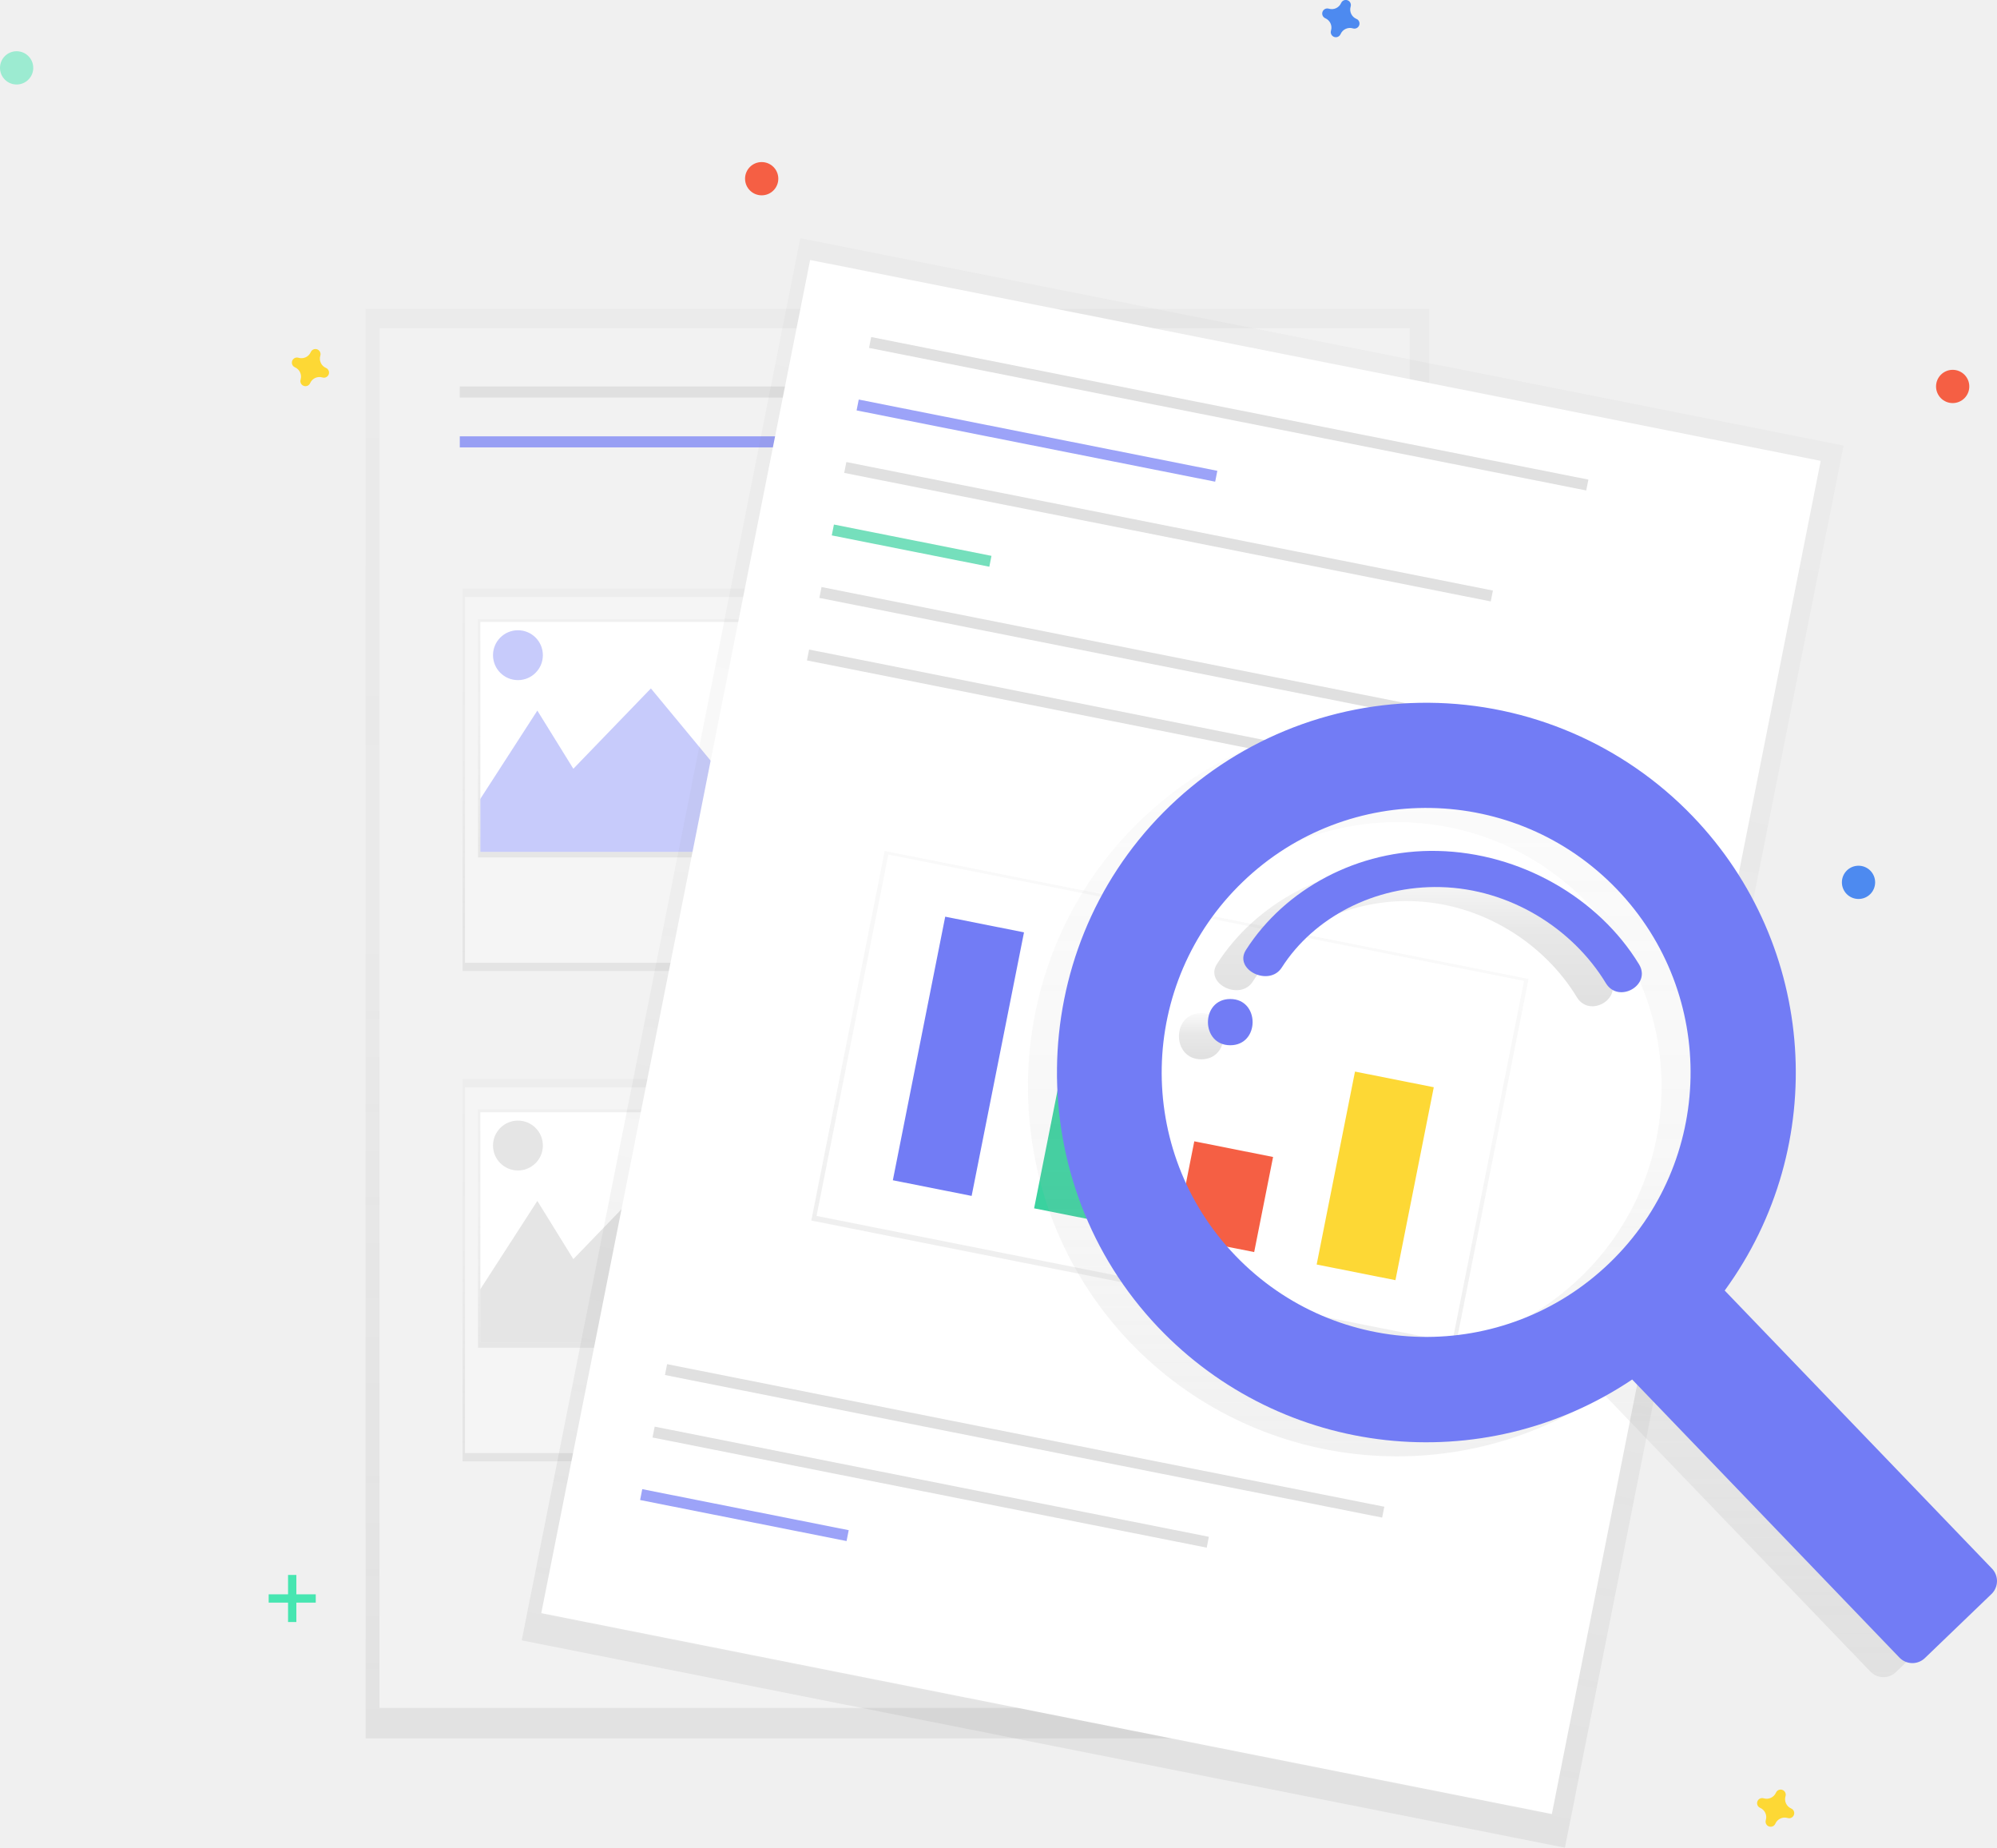
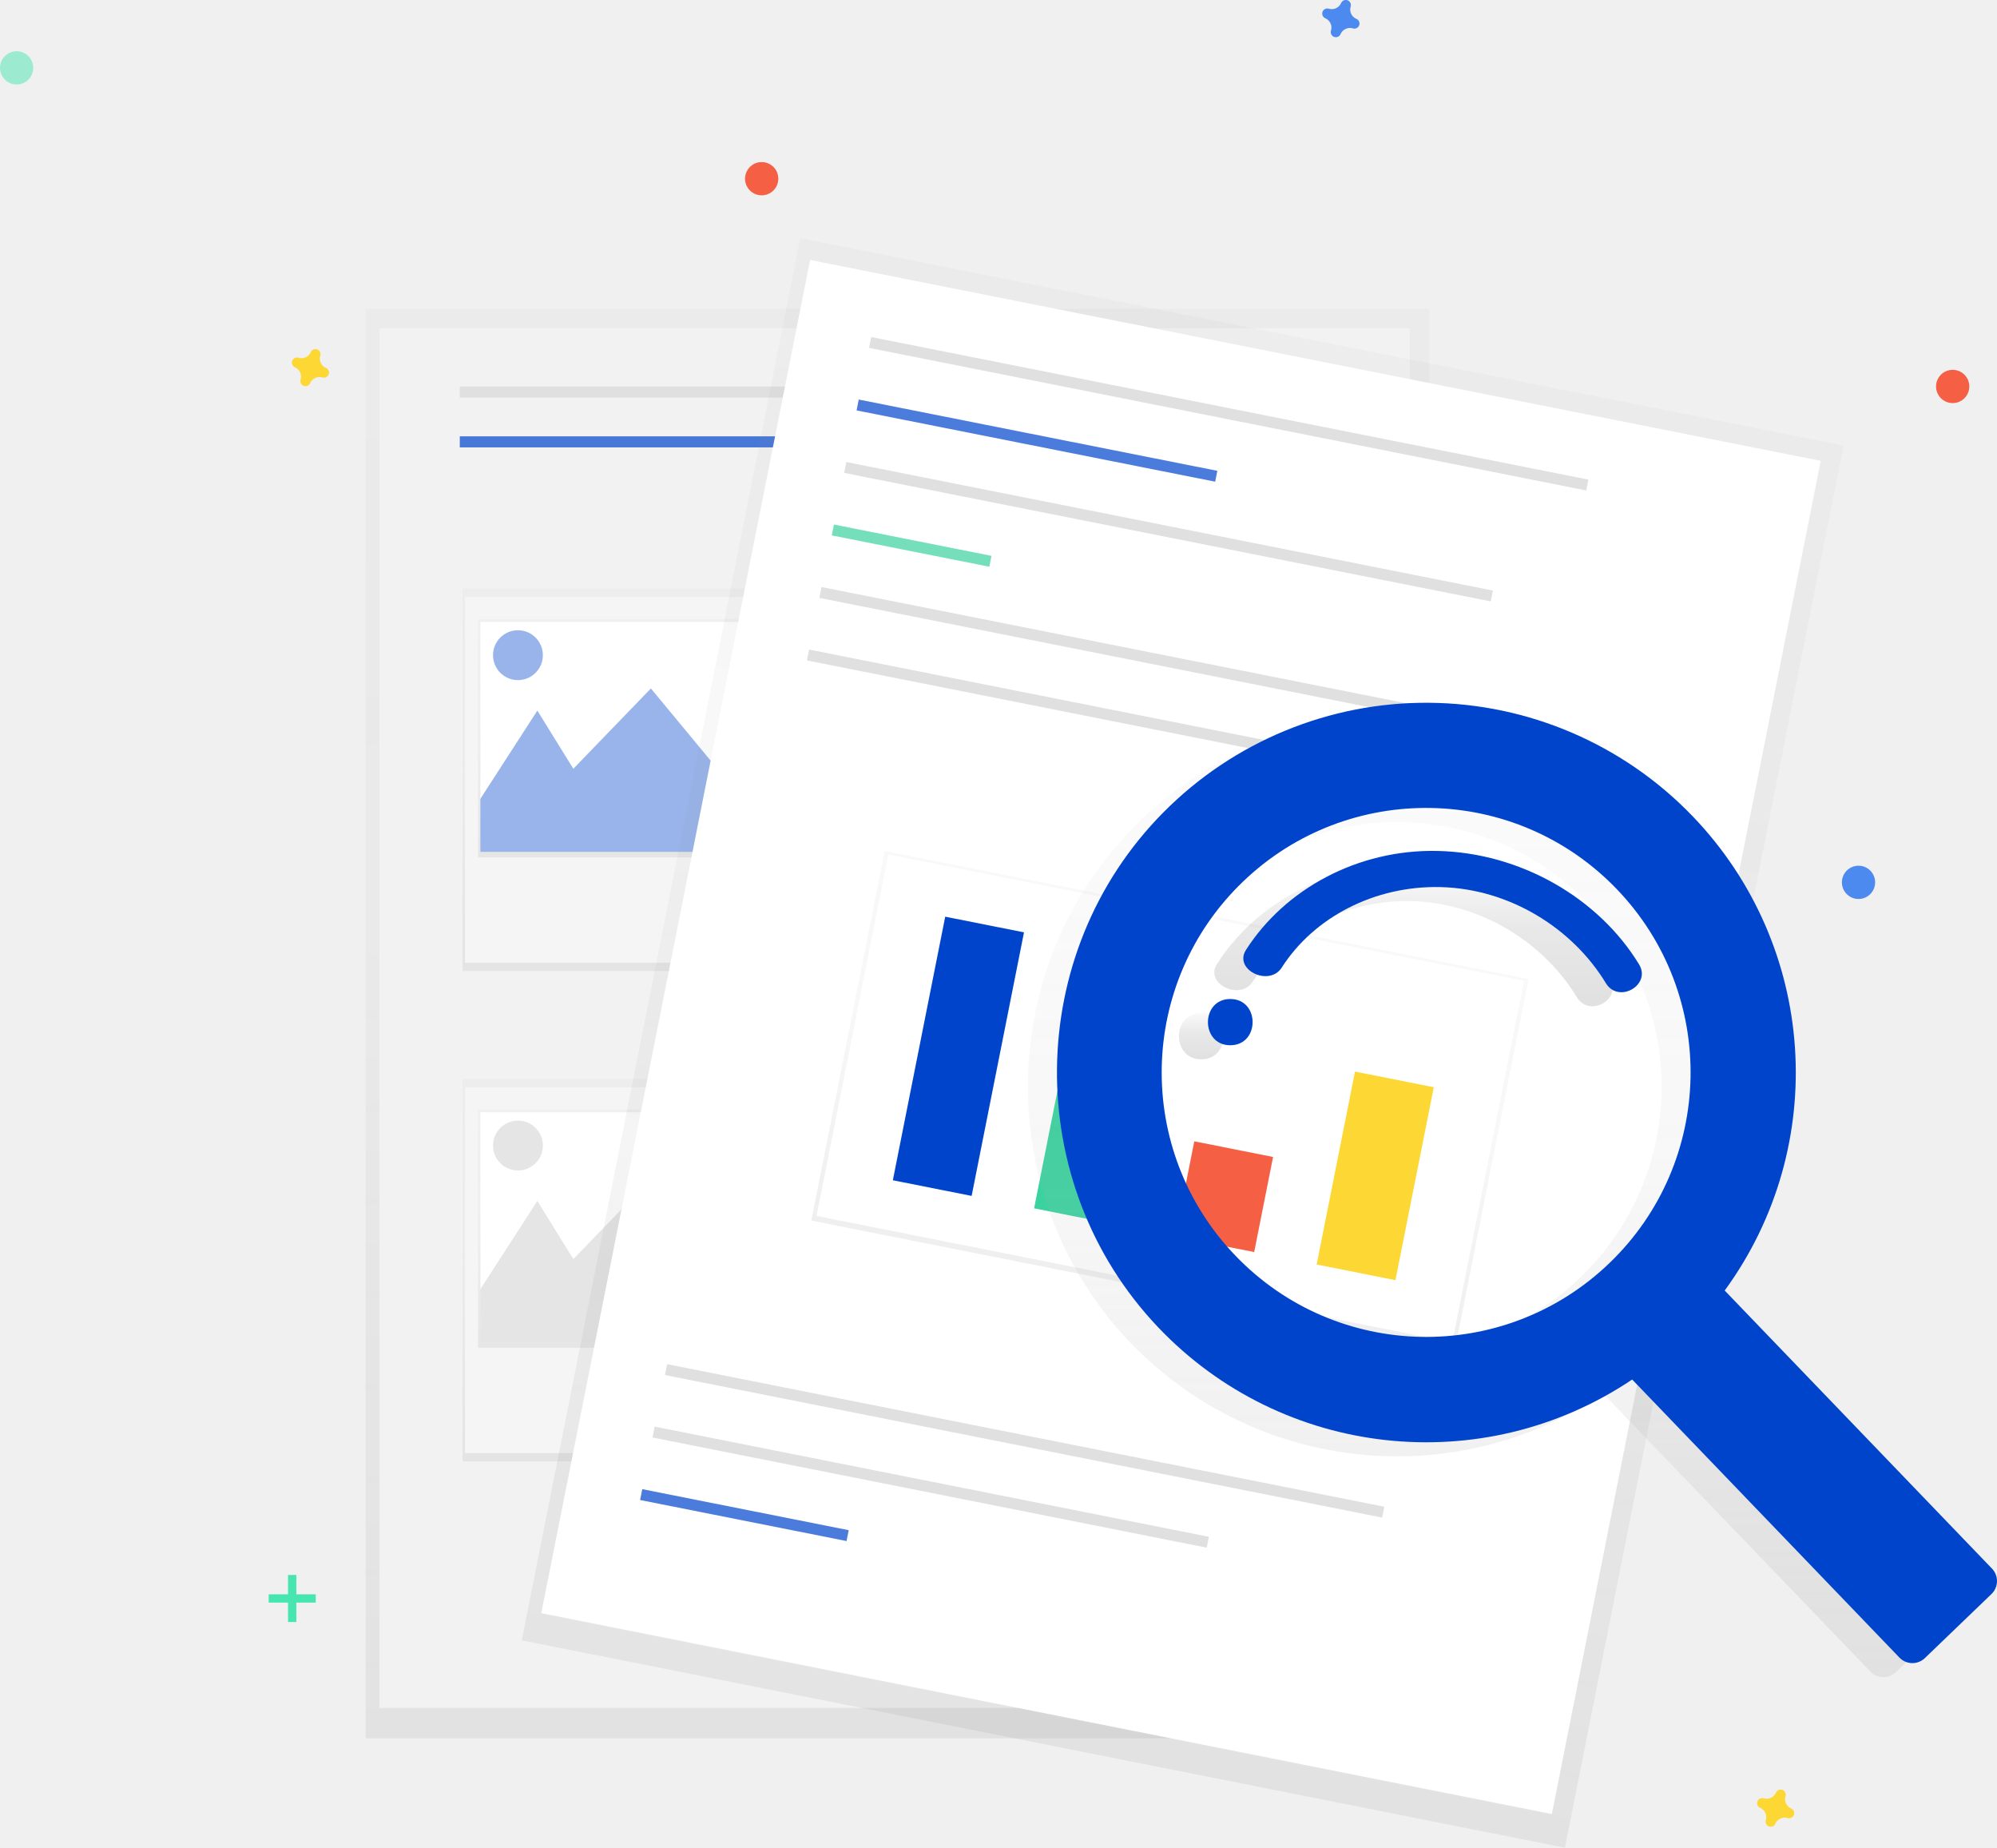
<svg xmlns="http://www.w3.org/2000/svg" xmlns:xlink="http://www.w3.org/1999/xlink" data-name="Layer 1" width="842" height="778.92" viewBox="0 0 842 778.92">
  <defs>
    <linearGradient id="a" x1="378.37" y1="732.81" x2="378.37" y2="130.21" gradientUnits="userSpaceOnUse">
      <stop offset="0" stop-color="gray" stop-opacity=".25" />
      <stop offset=".54" stop-color="gray" stop-opacity=".12" />
      <stop offset="1" stop-color="gray" stop-opacity=".1" />
    </linearGradient>
    <linearGradient id="c" x1="274.44" y1="409.32" x2="274.44" y2="248.16" xlink:href="#a" />
    <linearGradient id="d" x1="274.44" y1="361.44" x2="274.44" y2="261.01" xlink:href="#a" />
    <clipPath id="e" transform="translate(-179 -60.54)">
      <path data-name="&lt;Rectangle&gt;" fill="#fff" d="M381.54 322.72h143.79v96.93H381.54z" />
    </clipPath>
    <linearGradient id="f" x1="274.44" y1="616.03" x2="274.44" y2="454.87" xlink:href="#a" />
    <linearGradient id="g" x1="274.44" y1="568.15" x2="274.44" y2="467.72" xlink:href="#a" />
    <clipPath id="h" transform="translate(-179 -60.54)">
      <path data-name="&lt;Rectangle&gt;" fill="#fff" d="M381.54 529.42h143.79v96.93H381.54z" />
    </clipPath>
    <linearGradient id="i" x1="688.76" y1="765.86" x2="688.76" y2="163.26" gradientTransform="rotate(90 665.375 476.845)" xlink:href="#a" />
    <linearGradient id="j" x1="688.18" y1="568.49" x2="688.18" y2="409.67" gradientTransform="rotate(90 662.7 498.69)" xlink:href="#a" />
    <linearGradient id="k" x1="810.6" y1="767.54" x2="810.6" y2="362.71" gradientUnits="userSpaceOnUse">
      <stop offset="0" stop-color="#b3b3b3" stop-opacity=".25" />
      <stop offset=".54" stop-color="#b3b3b3" stop-opacity=".1" />
      <stop offset="1" stop-color="#b3b3b3" stop-opacity=".05" />
    </linearGradient>
    <linearGradient id="b" x1="685.49" y1="507.08" x2="685.49" y2="487.6" gradientUnits="userSpaceOnUse">
      <stop offset="0" stop-opacity=".12" />
      <stop offset=".55" stop-opacity=".09" />
      <stop offset="1" stop-opacity=".02" />
    </linearGradient>
    <linearGradient id="l" x1="774.99" y1="484.73" x2="774.99" y2="425.15" xlink:href="#b" />
  </defs>
  <path fill="url(#a)" d="M154.15 130.21h448.44v602.6H154.15z" opacity=".5" />
  <path fill="#f2f2f2" d="M159.99 138.39h434.43v581.58H159.99z" />
  <path fill="#e0e0e0" d="M193.86 162.91h149.48v4.67H193.86z" />
-   <path fill="#727cf5" opacity=".7" d="M193.86 183.93h149.48v4.67H193.86z" />
+   <path fill="#0044cc" opacity=".7" d="M193.86 183.93h149.48v4.67H193.86z" />
  <path fill="#e0e0e0" d="M365.53 162.91h149.48v4.67H365.53zm23.35 133.14h149.48v4.67H388.88zm3.51 12.84h149.48v4.67H392.39zm7.01 12.85h149.48v4.67H399.4zm-10.52 181.01h149.48v4.67H388.88zm3.51 12.85h149.48v4.67H392.39zm7.01 12.84h149.48v4.67H399.4z" />
  <path fill="url(#c)" d="M195.03 248.16h158.82v161.16H195.03z" opacity=".5" />
  <path fill="#f5f5f5" d="M196.03 251.67h156.32v154.15H196.03z" />
  <path fill="url(#d)" d="M201.54 261.01h145.8v100.43h-145.8z" opacity=".5" />
  <path data-name="&lt;Rectangle&gt;" fill="#fff" d="M202.54 262.18h143.79v96.93H202.54z" />
-   <g clip-path="url(#e)" fill="#727cf5">
+   <g clip-path="url(#e)" fill="#0044cc">
    <path opacity=".4" d="M190.35 355.61l36.21-56.06 15.18 24.52 32.7-33.86 28.03 33.86 24.52-50.21 63.06 100.43-204.37-7.01 4.67-11.67z" />
    <circle cx="218.38" cy="276.19" r="10.51" opacity=".4" />
  </g>
  <path fill="url(#f)" d="M195.03 454.87h158.82v161.16H195.03z" opacity=".5" />
  <path fill="#f5f5f5" d="M196.03 458.37h156.32v154.15H196.03z" />
  <path fill="url(#g)" d="M201.54 467.72h145.8v100.43h-145.8z" opacity=".5" />
  <path data-name="&lt;Rectangle&gt;" fill="#fff" d="M202.54 468.88h143.79v96.93H202.54z" />
  <g clip-path="url(#h)" fill="#bdbdbd">
    <path opacity=".4" d="M190.35 562.31l36.21-56.06 15.18 24.53 32.7-33.87 28.03 33.87 24.52-50.22 63.06 100.43-204.37-7 4.67-11.68z" />
    <circle cx="218.38" cy="482.9" r="10.51" opacity=".4" />
  </g>
  <path transform="rotate(-78.76 551.253 578.999)" fill="url(#i)" d="M376.36 276.01h602.6v448.44h-602.6z" opacity=".5" />
  <path fill="#fff" d="M228.214 680.02l113.361-570.425 426.097 84.679-113.36 570.425z" />
  <path fill="#e0e0e0" d="M367.32 142.077l302.395 60.096-.91 4.58-302.396-60.095zm-86.044 432.981l302.396 60.095-.91 4.58-302.397-60.095zm-5.246 26.335L509.7 647.83l-.91 4.58-233.67-46.437z" />
-   <path fill="#727cf5" opacity=".7" d="M270.797 627.746l87.048 17.3-.91 4.58-87.048-17.3zm91.278-459.319l151.193 30.047-.91 4.58-151.194-30.046z" />
+   <path fill="#0044cc" opacity=".7" d="M270.797 627.746l87.048 17.3-.91 4.58-87.048-17.3zm91.278-459.319l151.193 30.047-.91 4.58-151.194-30.046z" />
  <path fill="#e0e0e0" d="M356.851 194.77l272.609 54.175-.91 4.58-272.61-54.175z" />
  <path fill="#3ad29f" opacity=".7" d="M351.61 221.12l66.431 13.201-.91 4.58-66.43-13.201z" />
  <path fill="#e0e0e0" d="M346.38 247.464l302.397 60.096-.91 4.58-302.397-60.095z" />
  <path transform="rotate(-78.76 545.898 602.937)" fill="url(#j)" d="M592.89 385.78h158.82v276.77H592.89z" opacity=".5" />
  <path fill="#fff" d="M374.561 360.23l268.029 53.266-30.275 152.34-268.029-53.265z" />
  <path fill="#e0e0e0" d="M341.145 273.818l302.396 60.095-.91 4.58-302.397-60.095z" />
-   <path fill="#727cf5" d="M398.533 386.426l33.22 6.601-22.08 111.108-33.22-6.602z" />
+   <path fill="#0044cc" d="M398.533 386.426l33.22 6.601-22.08 111.108-33.22-6.602z" />
  <path fill="#3ad29f" d="M450.809 434.918l33.22 6.602-14.796 74.454-33.22-6.602z" />
  <path fill="#f55f44" d="M503.55 481.12l33.22 6.602-7.966 40.086-33.22-6.601z" />
  <path fill="#fdd835" d="M571.308 451.72l33.22 6.603-16.162 81.33-33.22-6.603z" />
  <path d="M880.45 410.55a155.89 155.89 0 0 0-223.11-1.68c-59 59.48-60 156.33-2.29 217.07A155.89 155.89 0 0 0 854.95 648l112.69 117.21a7.59 7.59 0 0 0 10.73.21l28.08-27a7.59 7.59 0 0 0 .21-10.73L894 610.49a155.9 155.9 0 0 0-13.55-199.94zM845.35 599a111.5 111.5 0 1 1 3.1-157.66 111.5 111.5 0 0 1-3.1 157.66z" transform="translate(-179 -60.54)" fill="url(#k)" />
  <path d="M685.49 487.6c-12.54 0-12.56 19.49 0 19.49s12.56-19.49 0-19.49z" transform="translate(-179 -60.54)" fill="url(#b)" />
  <path d="M772.9 425.17c-33.75-.76-64.46 16.17-80.79 41.73-5.33 8.34 9.8 15.71 15.1 7.41 13.52-21.16 39.21-34.6 67-33.9 29.12.73 55.62 17.39 69.65 40.51 5.32 8.77 19.27.8 14-7.92-17.06-28-50.1-47-84.96-47.83z" transform="translate(-179 -60.54)" fill="url(#l)" />
-   <path d="M713.68 344.09a155.89 155.89 0 0 0-223.11-1.68c-59 59.48-60 156.33-2.29 217.07a155.89 155.89 0 0 0 199.9 22.05l112.68 117.22a7.59 7.59 0 0 0 10.73.21l28.08-27a7.59 7.59 0 0 0 .21-10.73L727.19 544.02a155.9 155.9 0 0 0-13.51-199.93zm-35.1 188.37a111.5 111.5 0 1 1 3.1-157.66 111.5 111.5 0 0 1-3.1 157.66z" fill="#727cf5" />
-   <path d="M518.72 421.13c-12.54 0-12.56 19.49 0 19.49s12.56-19.49 0-19.49zm87.41-62.42c-33.75-.76-64.46 16.17-80.79 41.73-5.33 8.34 9.8 15.71 15.1 7.41 13.52-21.16 39.21-34.6 67-33.9 29.12.73 55.62 17.39 69.65 40.51 5.32 8.77 19.27.8 14-7.92-17.09-28.08-50.09-47.08-84.96-47.83z" fill="#727cf5" />
+   <path d="M713.68 344.09a155.89 155.89 0 0 0-223.11-1.68c-59 59.48-60 156.33-2.29 217.07a155.89 155.89 0 0 0 199.9 22.05l112.68 117.22a7.59 7.59 0 0 0 10.73.21l28.08-27a7.59 7.59 0 0 0 .21-10.73L727.19 544.02a155.9 155.9 0 0 0-13.51-199.93zm-35.1 188.37a111.5 111.5 0 1 1 3.1-157.66 111.5 111.5 0 0 1-3.1 157.66z" fill="#0044cc" />
+   <path d="M518.72 421.13c-12.54 0-12.56 19.49 0 19.49s12.56-19.49 0-19.49zm87.41-62.42c-33.75-.76-64.46 16.17-80.79 41.73-5.33 8.34 9.8 15.71 15.1 7.41 13.52-21.16 39.21-34.6 67-33.9 29.12.73 55.62 17.39 69.65 40.51 5.32 8.77 19.27.8 14-7.92-17.09-28.08-50.09-47.08-84.96-47.83z" fill="#0044cc" />
  <path fill="#47e6b1" d="M121.45 663.91h3.5v19.85h-3.5z" />
  <path fill="#47e6b1" d="M133.13 672.08v3.5h-19.85v-3.5z" />
  <path d="M571.87 7.95a4.29 4.29 0 0 1-2.39-5.19 2.06 2.06 0 0 0 .09-.48A2.15 2.15 0 0 0 565.7.85a2.06 2.06 0 0 0-.24.42 4.29 4.29 0 0 1-5.19 2.39 2.06 2.06 0 0 0-.48-.09 2.15 2.15 0 0 0-1.41 3.89 2.06 2.06 0 0 0 .42.24 4.29 4.29 0 0 1 2.39 5.19 2.06 2.06 0 0 0-.09.48 2.15 2.15 0 0 0 3.9 1.41 2.06 2.06 0 0 0 .24-.42 4.29 4.29 0 0 1 5.19-2.39 2.06 2.06 0 0 0 .48.09 2.15 2.15 0 0 0 1.43-3.87 2.06 2.06 0 0 0-.47-.24z" fill="#4d8af0" />
  <path d="M137.44 155.1a4.29 4.29 0 0 1-2.39-5.19 2.06 2.06 0 0 0 .09-.48 2.15 2.15 0 0 0-3.87-1.43 2.06 2.06 0 0 0-.24.42 4.29 4.29 0 0 1-5.19 2.39 2.06 2.06 0 0 0-.48-.09 2.15 2.15 0 0 0-1.43 3.87 2.06 2.06 0 0 0 .42.24 4.29 4.29 0 0 1 2.39 5.19 2.06 2.06 0 0 0-.09.48 2.15 2.15 0 0 0 3.87 1.43 2.06 2.06 0 0 0 .24-.42 4.29 4.29 0 0 1 5.19-2.39 2.06 2.06 0 0 0 .48.09 2.15 2.15 0 0 0 1.43-3.87 2.06 2.06 0 0 0-.42-.24zm617.78 607.26a4.29 4.29 0 0 1-2.39-5.19 2.06 2.06 0 0 0 .09-.48 2.15 2.15 0 0 0-3.87-1.43 2.06 2.06 0 0 0-.24.42 4.29 4.29 0 0 1-5.19 2.39 2.06 2.06 0 0 0-.48-.09 2.15 2.15 0 0 0-1.43 3.87 2.06 2.06 0 0 0 .42.24 4.29 4.29 0 0 1 2.39 5.19 2.06 2.06 0 0 0-.09.48 2.15 2.15 0 0 0 3.87 1.43 2.06 2.06 0 0 0 .24-.42 4.29 4.29 0 0 1 5.19-2.39 2.06 2.06 0 0 0 .48.09 2.15 2.15 0 0 0 1.43-3.87 2.06 2.06 0 0 0-.42-.24z" fill="#fdd835" />
  <circle cx="321.15" cy="75.33" r="7.01" fill="#f55f44" />
  <circle cx="823.31" cy="162.91" r="7.01" fill="#f55f44" />
  <circle cx="783.61" cy="371.95" r="7.01" fill="#4d8af0" />
  <circle cx="7.01" cy="28.61" r="7.01" fill="#47e6b1" opacity=".5" />
</svg>
